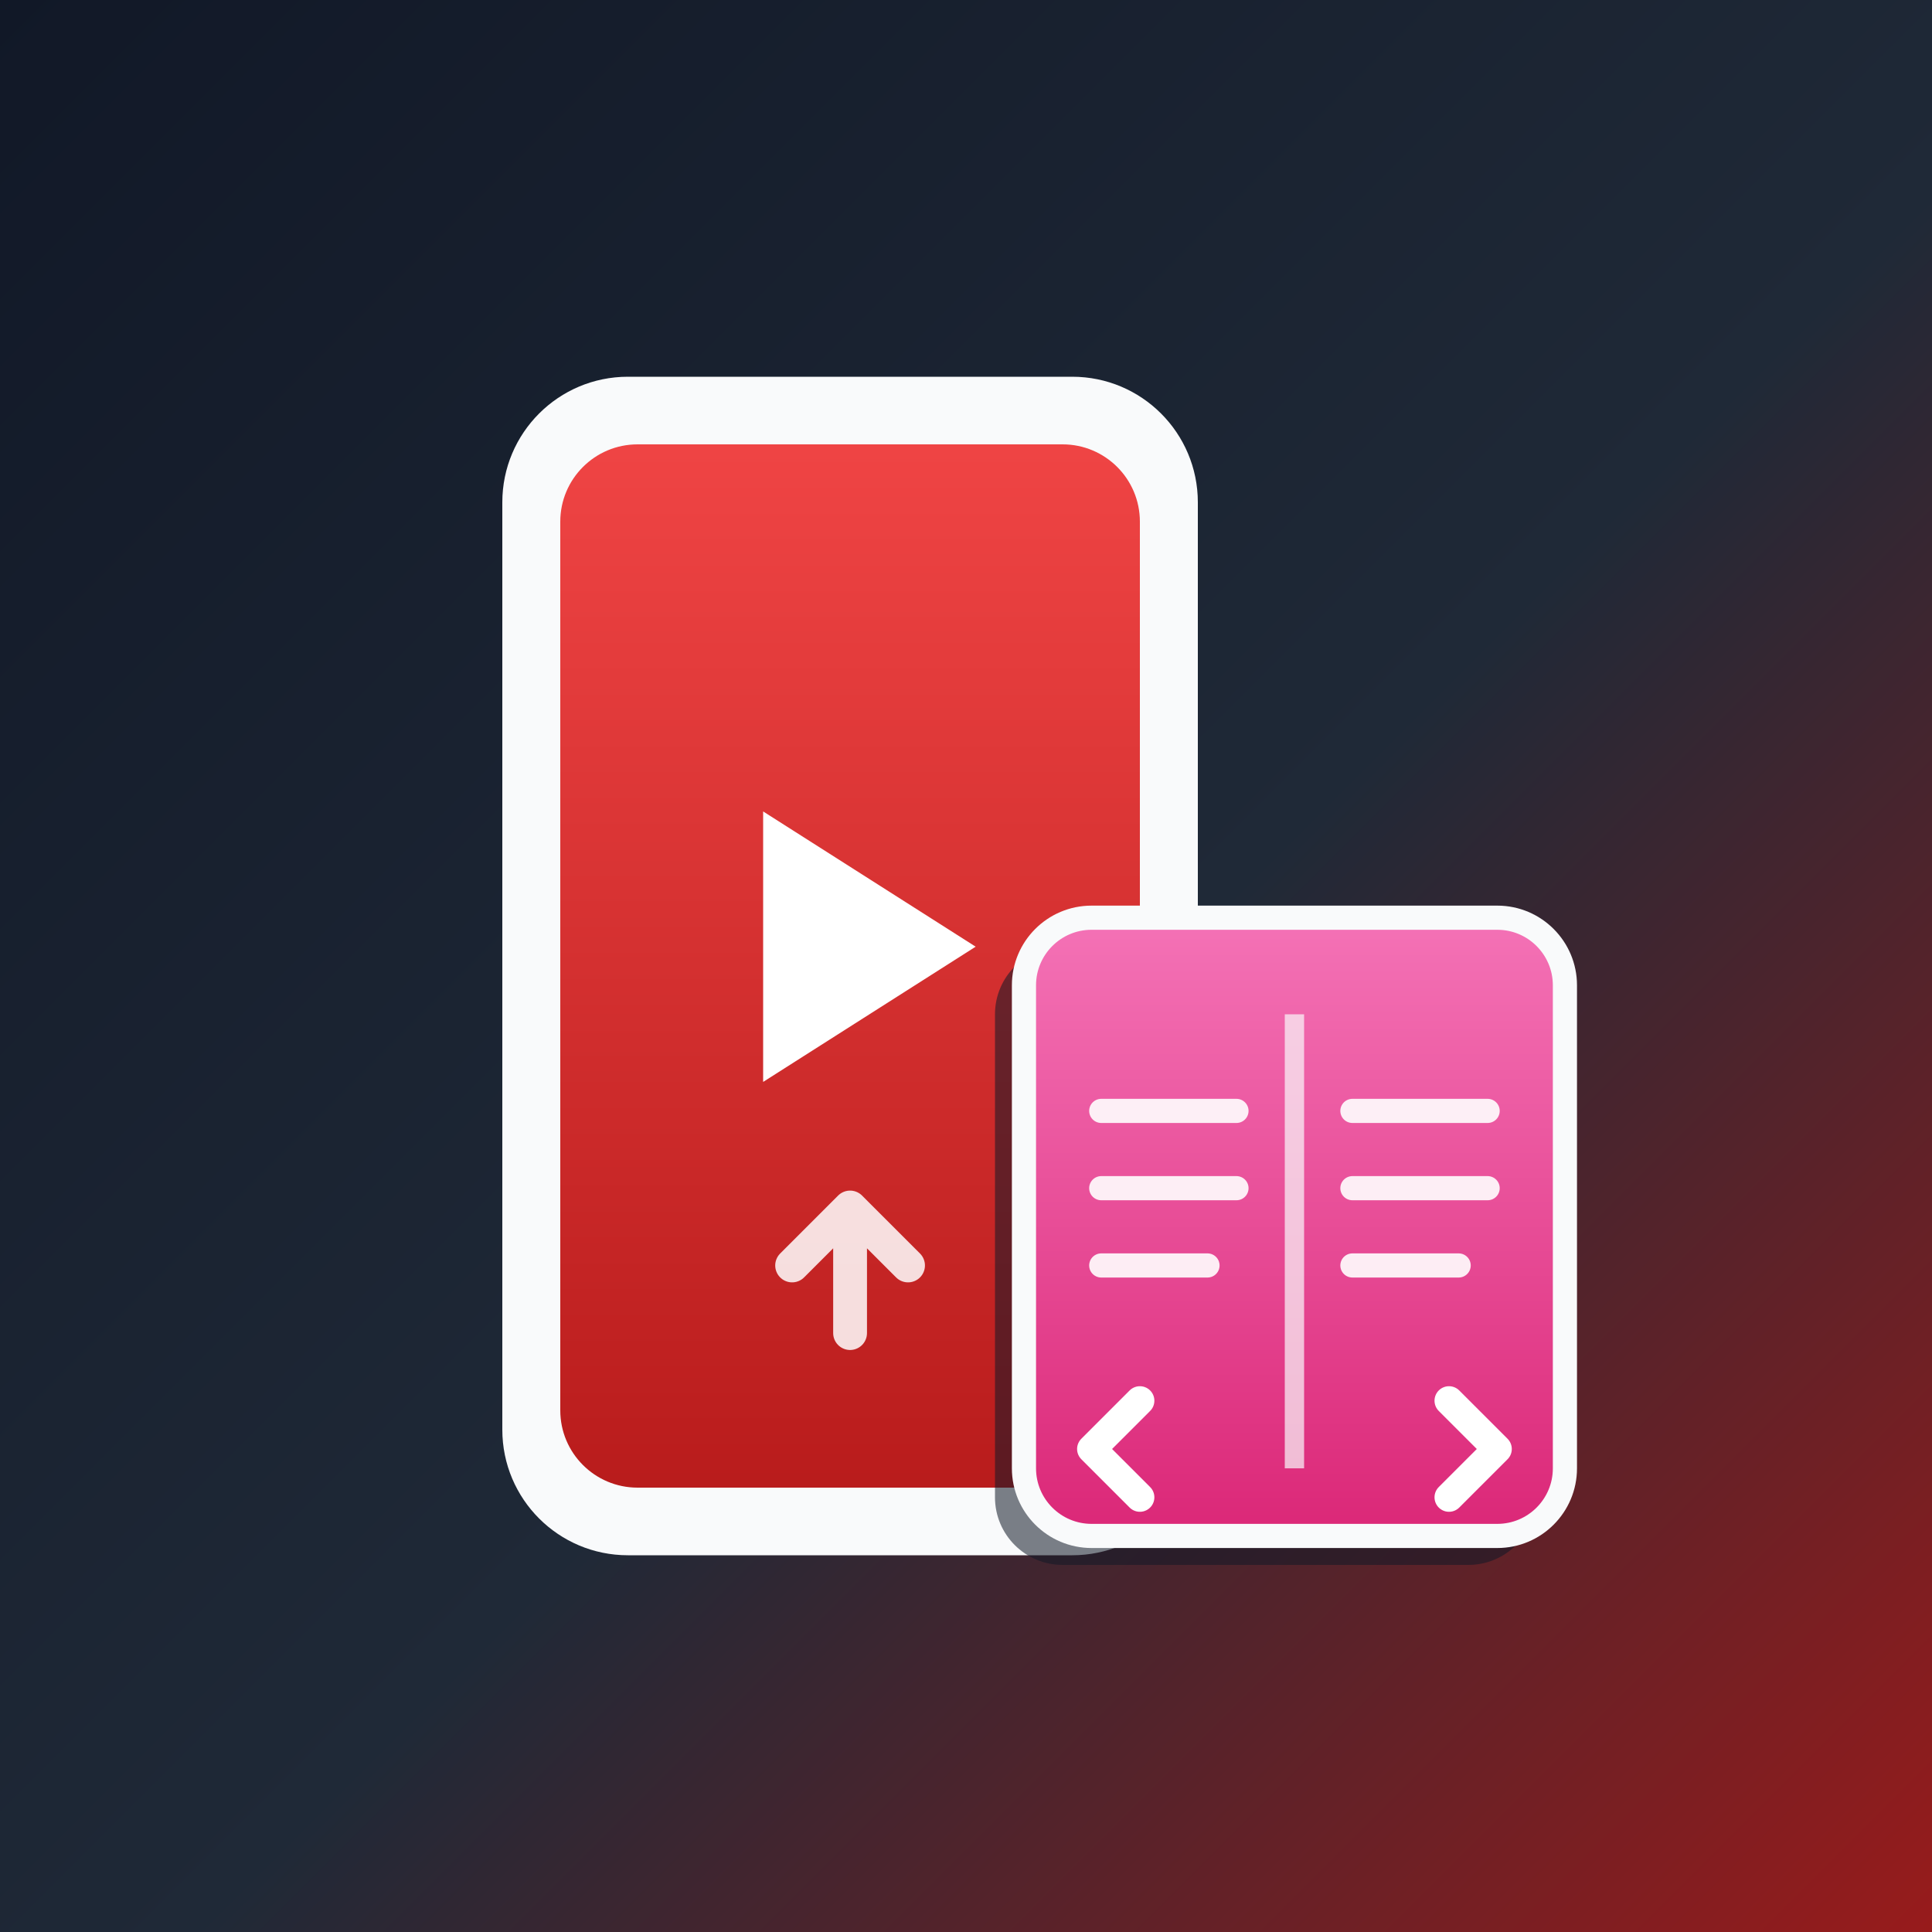
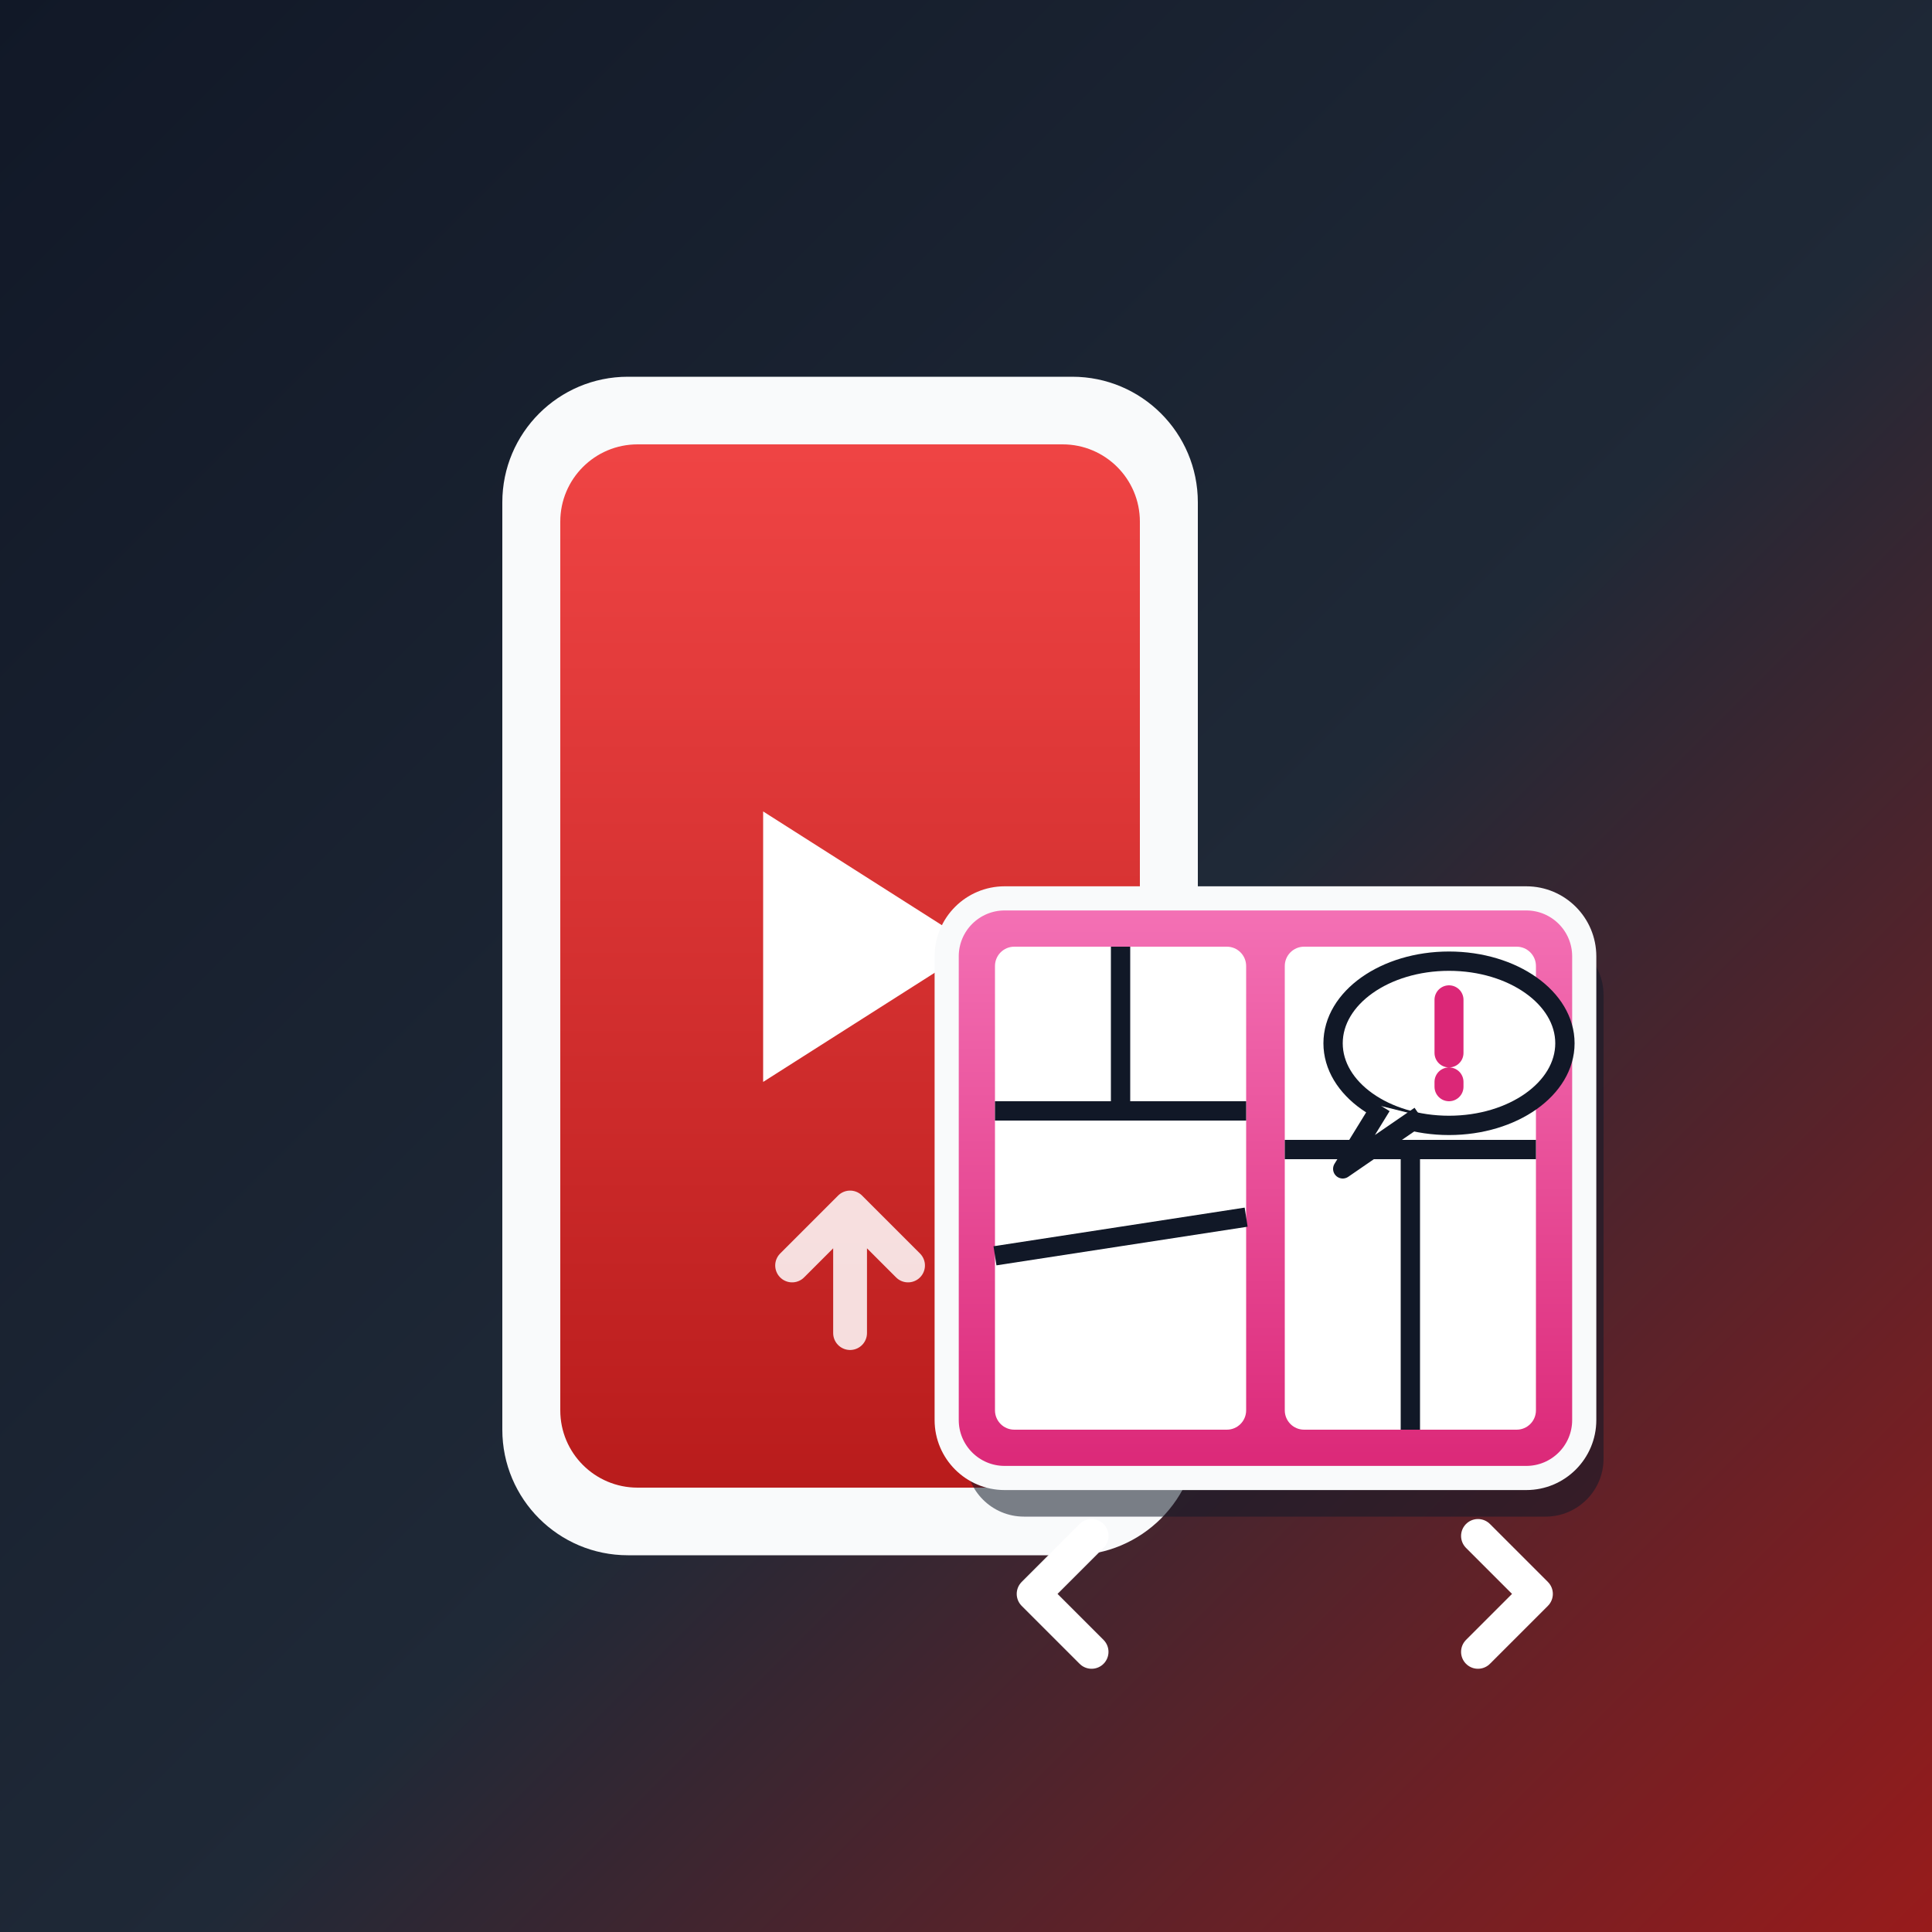
<svg xmlns="http://www.w3.org/2000/svg" width="400" height="400" viewBox="0 0 400 400">
  <defs>
    <linearGradient id="bg" x1="0" y1="0" x2="1" y2="1">
      <stop offset="0" stop-color="#111827" />
      <stop offset="0.55" stop-color="#1f2937" />
      <stop offset="1" stop-color="#991b1b" />
    </linearGradient>
    <linearGradient id="screen" x1="0" y1="0" x2="0" y2="1">
      <stop offset="0" stop-color="#ef4444" />
      <stop offset="1" stop-color="#b91c1c" />
    </linearGradient>
    <linearGradient id="book" x1="0" y1="0" x2="0" y2="1">
      <stop offset="0" stop-color="#f472b6" />
      <stop offset="1" stop-color="#db2777" />
    </linearGradient>
  </defs>
  <rect width="400" height="400" fill="url(#bg)" />
  <rect x="104" y="78" width="144" height="244" rx="26" fill="#f9fafb" />
  <rect x="116" y="92" width="120" height="216" rx="16" fill="url(#screen)" />
  <path d="M158 168 L202 196 L158 224 Z" fill="#ffffff" />
  <path d="M176 276 L176 252 M164 262 L176 250 L188 262" stroke="#ffffff" stroke-width="7" stroke-linecap="round" stroke-linejoin="round" fill="none" opacity="0.85" />
-   <g transform="translate(206 196)">
-     <rect x="0" y="0" width="112" height="128" rx="14" fill="#111827" opacity="0.55" />
-     <rect x="6" y="-6" width="112" height="128" rx="14" fill="url(#book)" stroke="#f9fafb" stroke-width="5" />
-     <path d="M62 14 L62 108" stroke="#f9fafb" stroke-width="4" opacity="0.7" />
-     <path d="M22 34 H50 M22 50 H50 M22 66 H44 M74 34 H102 M74 50 H102 M74 66 H96" stroke="#ffffff" stroke-width="5" stroke-linecap="round" opacity="0.9" />
-     <path d="M30 94 L20 104 L30 114 M94 94 L104 104 L94 114" stroke="#ffffff" stroke-width="6" stroke-linecap="round" stroke-linejoin="round" fill="none" />
+   <g transform="translate(196 186)">
+     <rect x="4" y="8" width="132" height="120" rx="12" fill="#111827" opacity="0.55" />
+     <rect x="0" y="0" width="132" height="120" rx="12" fill="url(#book)" stroke="#f9fafb" stroke-width="5" />
+     <rect x="10" y="10" width="52" height="100" rx="4" fill="#ffffff" />
+     <path d="M10 44 H62 M10 74 L62 66 M36 10 V44" stroke="#111827" stroke-width="4" />
+     <rect x="70" y="10" width="52" height="100" rx="4" fill="#ffffff" />
+     <path d="M70 52 H122 M96 52 V110" stroke="#111827" stroke-width="4" />
+     <ellipse cx="104" cy="30" rx="24" ry="17" fill="#ffffff" stroke="#111827" stroke-width="4" />
+     <path d="M90 43 L82 56 L98 45" fill="#ffffff" stroke="#111827" stroke-width="4" stroke-linejoin="round" />
+     <path d="M104 21 V32 M104 38 V39" stroke="#db2777" stroke-width="6" stroke-linecap="round" />
  </g>
+   <path d="M226 318 L214 330 L226 342 M306 318 L318 330 L306 342" stroke="#ffffff" stroke-width="7" stroke-linecap="round" stroke-linejoin="round" fill="none" />
</svg>
